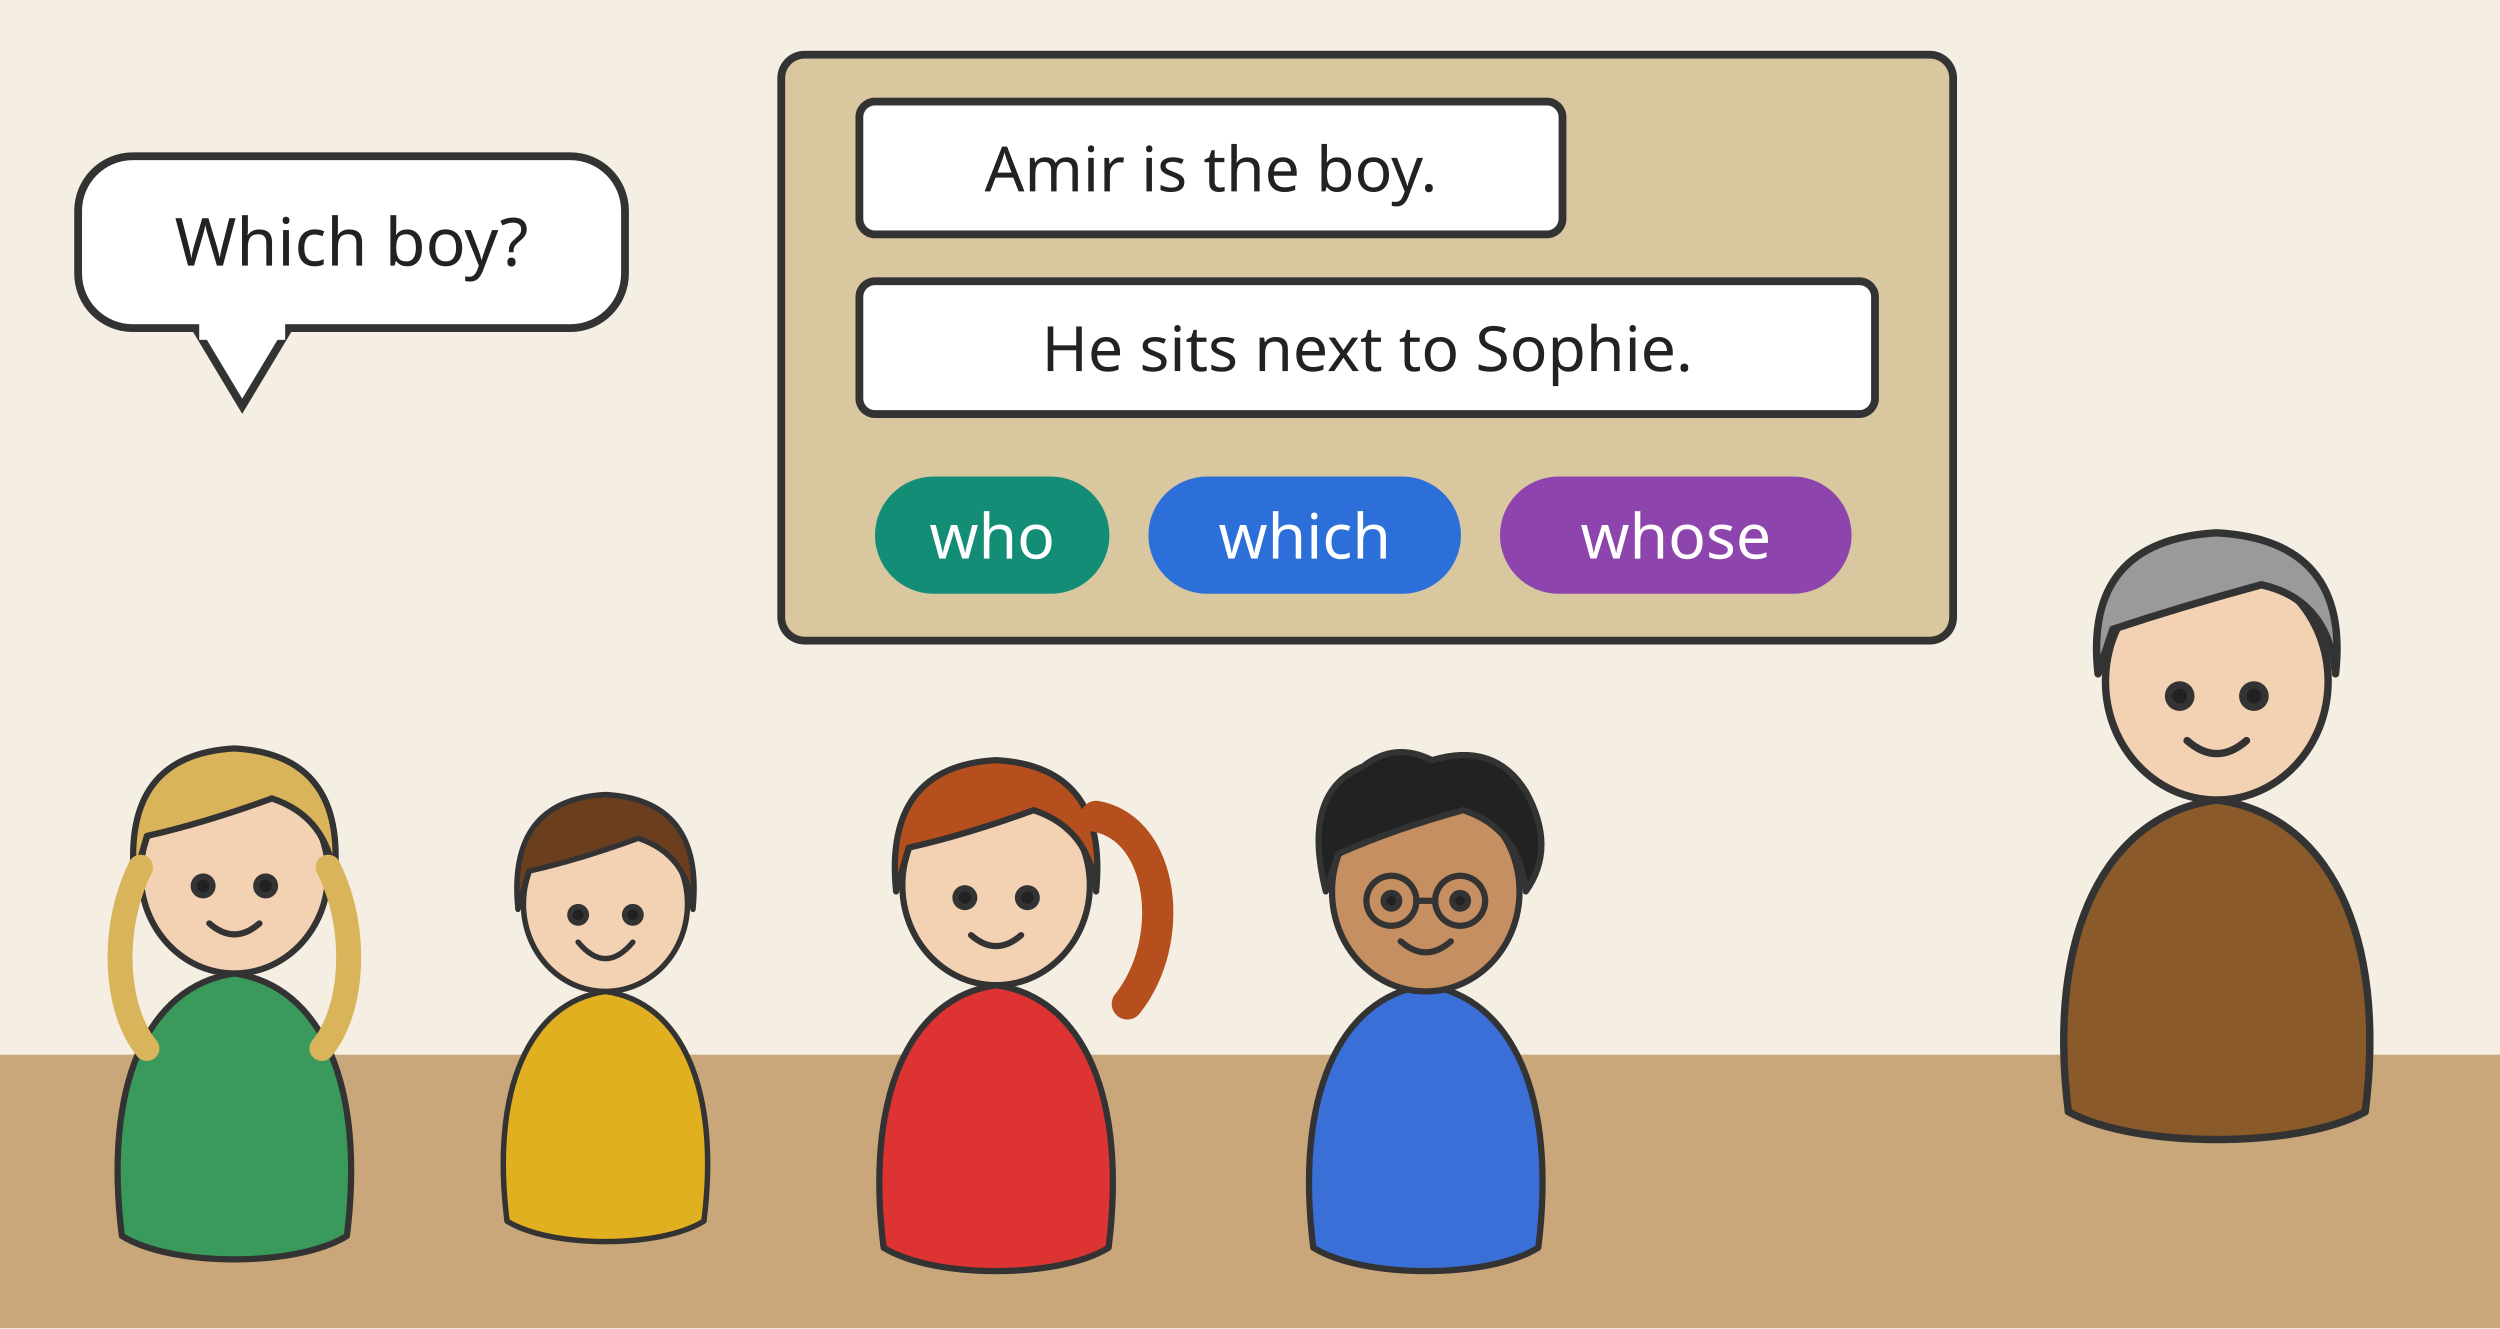
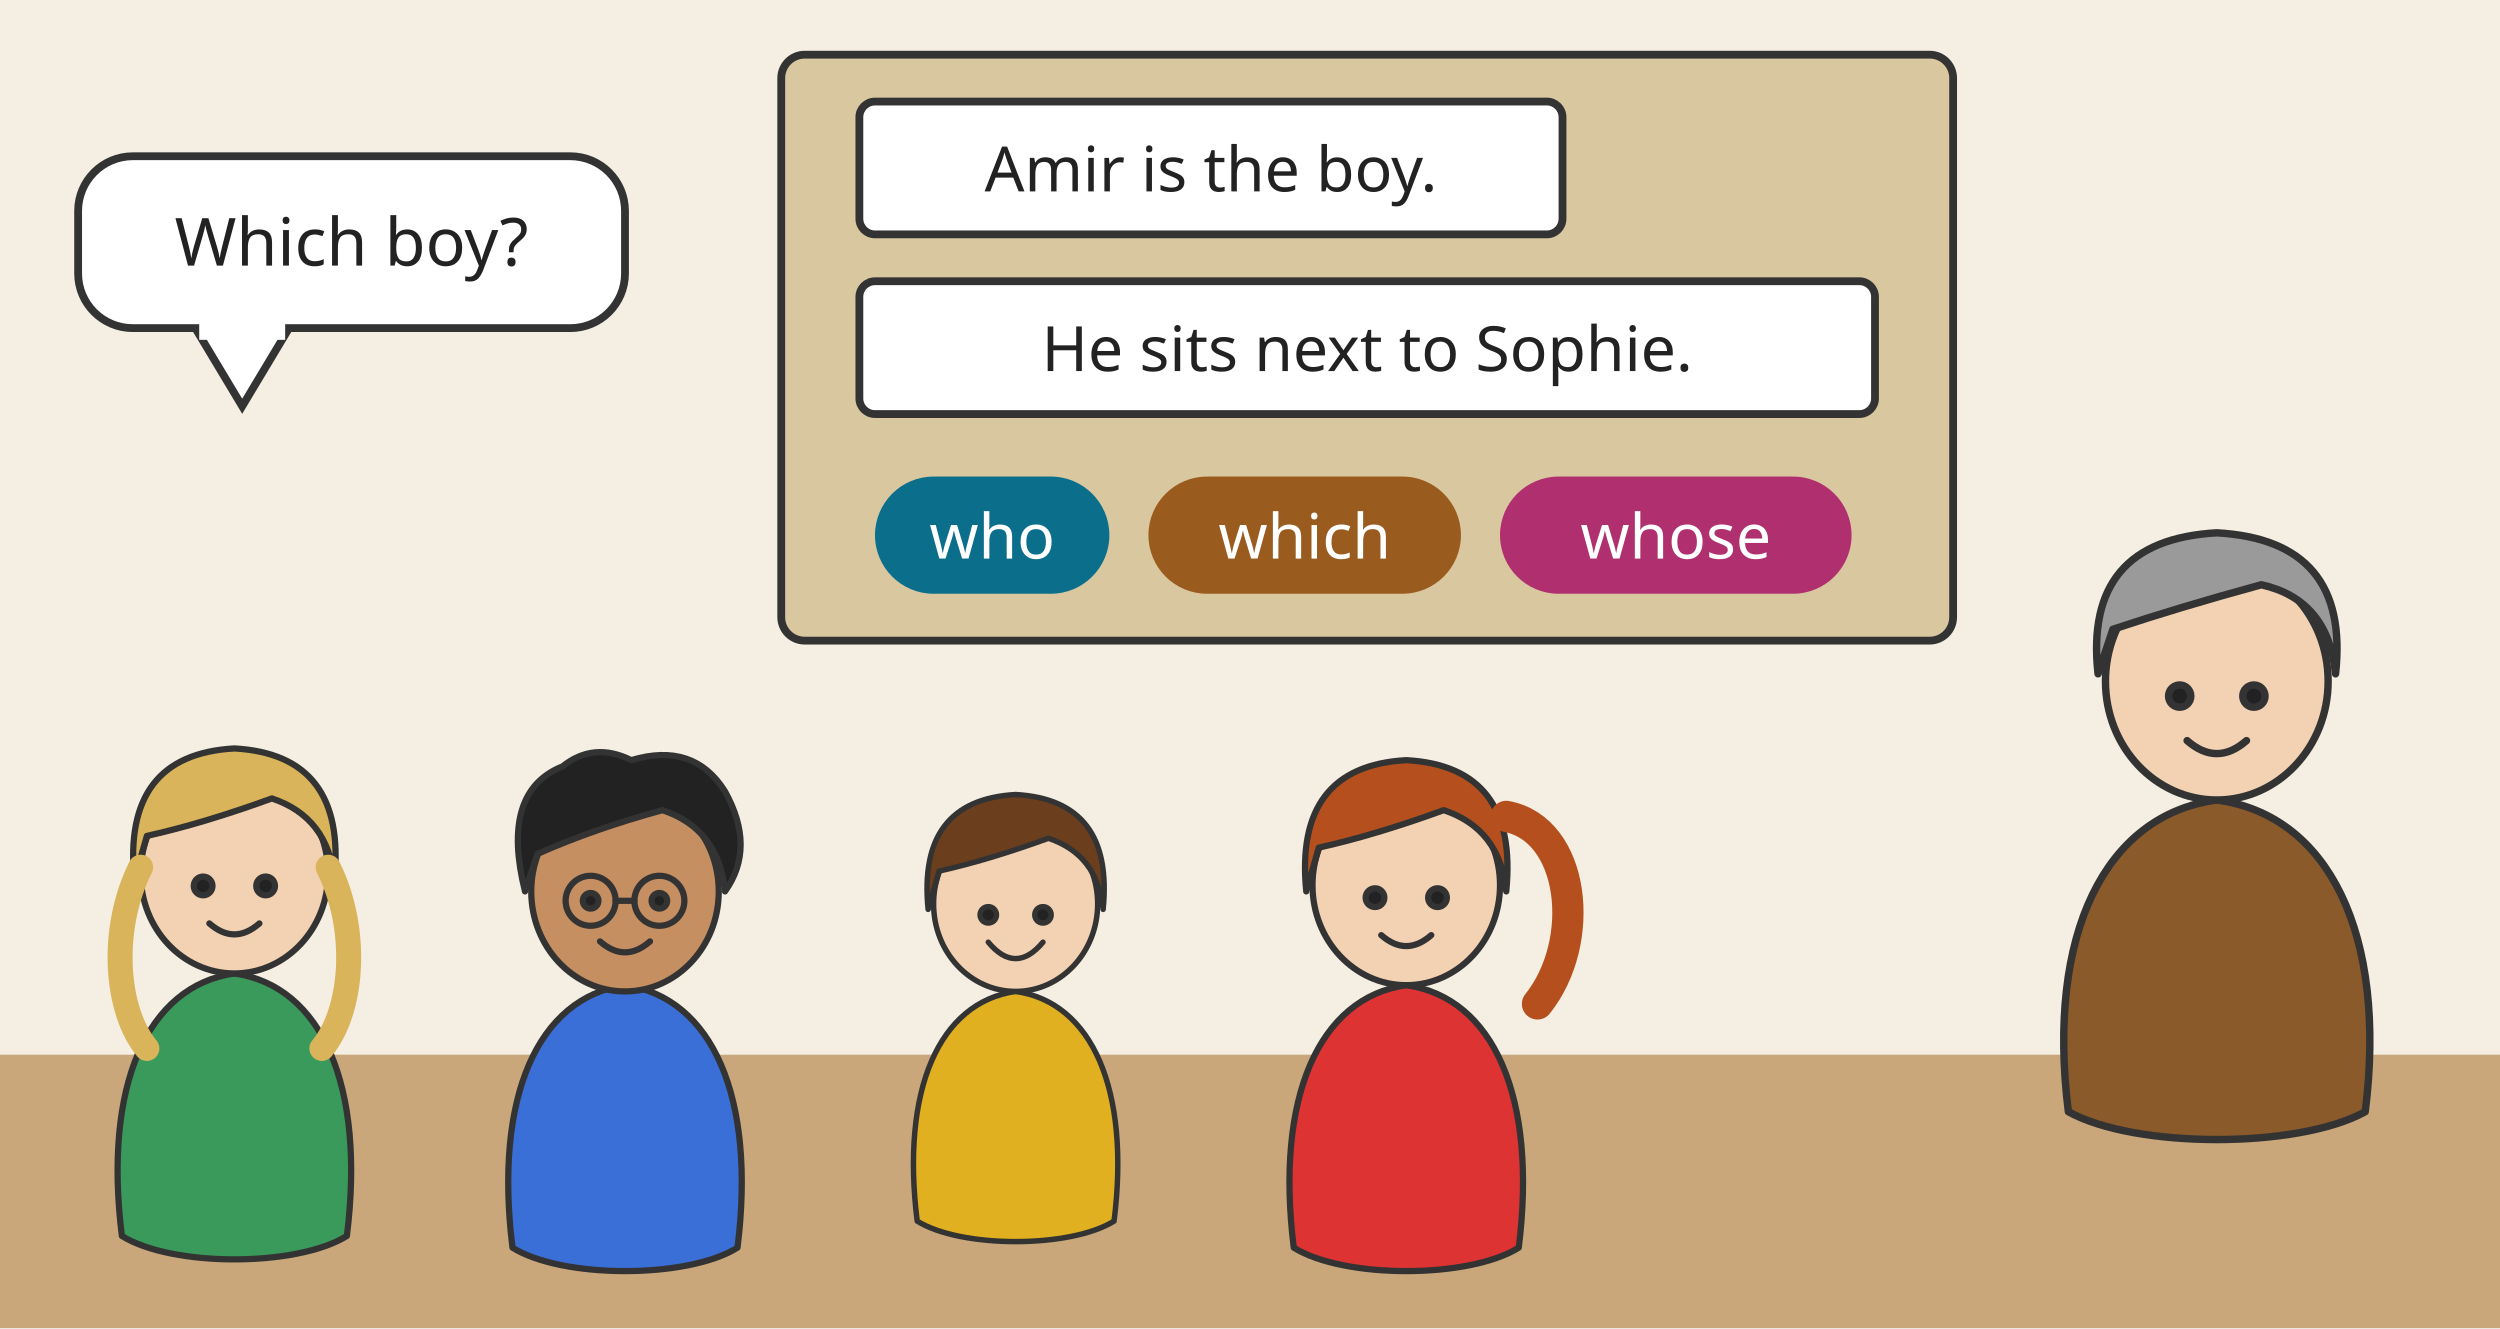
<svg xmlns="http://www.w3.org/2000/svg" viewBox="0 0 640 340" role="img">
  <defs>
    <g id="sophie" stroke="#333" stroke-width="2" stroke-linejoin="round" stroke-linecap="round">
      <path d="M14 168 C8 120 22 88 50 84 C78 88 92 120 86 168 C70 178 30 178 14 168 Z" fill="#3a9a5b" />
      <ellipse cx="50" cy="52" rx="30" ry="32" fill="#f3d2b3" />
      <path d="M18 54 Q14 14 50 12 Q86 14 82 54 Q80 34 62 28 Q40 36 22 40 Z" fill="#d9b45a" />
      <path d="M20 50 C10 70 12 96 22 108" fill="none" stroke="#d9b45a" stroke-width="8" />
      <path d="M80 50 C90 70 88 96 78 108" fill="none" stroke="#d9b45a" stroke-width="8" />
      <circle cx="40" cy="56" r="3" fill="#222" />
      <circle cx="60" cy="56" r="3" fill="#222" />
      <path d="M42 68 Q50 75 58 68" fill="none" />
    </g>
    <g id="ellie" stroke="#333" stroke-width="2" stroke-linejoin="round" stroke-linecap="round">
      <path d="M14 168 C8 120 22 88 50 84 C78 88 92 120 86 168 C70 178 30 178 14 168 Z" fill="#d33" />
      <ellipse cx="50" cy="52" rx="30" ry="32" fill="#f3d2b3" />
      <path d="M18 54 Q14 14 50 12 Q86 14 82 54 Q80 34 62 28 Q40 36 22 40 Z" fill="#b5501e" />
      <path d="M82 30 C104 34 108 70 92 90" fill="none" stroke="#b5501e" stroke-width="10" />
      <circle cx="40" cy="56" r="3" fill="#222" />
      <circle cx="60" cy="56" r="3" fill="#222" />
      <path d="M42 68 Q50 75 58 68" fill="none" />
    </g>
    <g id="peter" stroke="#333" stroke-width="2" stroke-linejoin="round" stroke-linecap="round">
      <path d="M14 168 C8 120 22 88 50 84 C78 88 92 120 86 168 C70 178 30 178 14 168 Z" fill="#e0b020" />
      <ellipse cx="50" cy="52" rx="30" ry="32" fill="#f3d2b3" />
      <path d="M18 54 Q14 14 50 12 Q86 14 82 54 Q80 34 62 28 Q40 36 22 40 Z" fill="#6b3f1e" />
      <circle cx="40" cy="56" r="3" fill="#222" />
      <circle cx="60" cy="56" r="3" fill="#222" />
      <path d="M40 66 Q50 78 60 66" fill="none" />
    </g>
    <g id="amir" stroke="#333" stroke-width="2" stroke-linejoin="round" stroke-linecap="round">
      <path d="M14 168 C8 120 22 88 50 84 C78 88 92 120 86 168 C70 178 30 178 14 168 Z" fill="#3a6fd8" />
      <ellipse cx="50" cy="54" rx="30" ry="32" fill="#c68f62" />
      <path d="M18 54 Q10 22 30 14 Q40 6 52 12 Q72 6 82 22 Q92 40 82 54 Q80 34 62 28 Q40 34 22 42 Z" fill="#222" />
      <circle cx="39" cy="57" r="8" fill="none" />
      <circle cx="61" cy="57" r="8" fill="none" />
      <path d="M47 57 L53 57" fill="none" />
      <circle cx="39" cy="57" r="2.5" fill="#222" />
      <circle cx="61" cy="57" r="2.5" fill="#222" />
      <path d="M42 70 Q50 77 58 70" fill="none" />
    </g>
    <g id="hill" stroke="#333" stroke-width="2" stroke-linejoin="round" stroke-linecap="round">
      <path d="M10 168 C4 120 20 88 50 84 C80 88 96 120 90 168 C72 178 28 178 10 168 Z" fill="#8a5a2b" />
      <ellipse cx="50" cy="52" rx="30" ry="32" fill="#f3d2b3" />
      <path d="M18 50 Q14 14 50 12 Q86 14 82 50 Q80 30 62 26 Q40 32 22 38 Z" fill="#9a9a9a" />
      <circle cx="40" cy="56" r="3" fill="#222" />
      <circle cx="60" cy="56" r="3" fill="#222" />
      <path d="M42 68 Q50 75 58 68" fill="none" />
    </g>
  </defs>
  <rect width="640" height="340" fill="#f4efe2" />
  <rect y="270" width="640" height="70" fill="#c9a77a" />
  <rect x="200" y="14" width="300" height="150" rx="6" fill="#d9c7a0" stroke="#333" stroke-width="2" />
  <rect x="220" y="26" width="180" height="34" rx="4" fill="#fff" stroke="#333" stroke-width="2" />
  <text x="310.0" y="49.0" text-anchor="middle" font-family="sans-serif" font-size="16" fill="#222">Amir is the boy.</text>
  <rect x="220" y="72" width="260" height="34" rx="4" fill="#fff" stroke="#333" stroke-width="2" />
  <text x="350.0" y="95.0" text-anchor="middle" font-family="sans-serif" font-size="16" fill="#222">He sits next to Sophie.</text>
-   <rect x="224" y="122" width="60" height="30" rx="15.0" fill="#138d75" />
+   <rect x="224" y="122" width="60" height="30" rx="15.0" fill="#0b6e8a" />
  <text x="254.0" y="143.0" text-anchor="middle" font-family="sans-serif" font-size="16" fill="#fff">who</text>
-   <rect x="294" y="122" width="80" height="30" rx="15.0" fill="#2c6fd8" />
+   <rect x="294" y="122" width="80" height="30" rx="15.0" fill="#9a5b1e" />
  <text x="334.0" y="143.0" text-anchor="middle" font-family="sans-serif" font-size="16" fill="#fff">which</text>
-   <rect x="384" y="122" width="90" height="30" rx="15.0" fill="#8e44ad" />
+   <rect x="384" y="122" width="90" height="30" rx="15.0" fill="#b0306f" />
  <text x="429.0" y="143.0" text-anchor="middle" font-family="sans-serif" font-size="16" fill="#fff">whose</text>
  <rect x="20" y="40" width="140" height="44" rx="14" fill="#fff" stroke="#333" stroke-width="2" />
  <path d="M50 84 l12 20 l12 -20" fill="#fff" stroke="#333" stroke-width="2" />
  <rect x="51" y="81" width="22" height="6" fill="#fff" />
  <text x="90.0" y="68.0" text-anchor="middle" font-family="sans-serif" font-size="17" font-weight="normal" fill="#222">Which boy?</text>
  <use href="#sophie" transform="translate(20,182) scale(0.8)" />
-   <use href="#peter" transform="translate(120,195) scale(0.7)" />
-   <use href="#ellie" transform="translate(215,185) scale(0.8)" />
-   <use href="#amir" transform="translate(325,185) scale(0.8)" />
+   <use href="#amir" transform="translate(120,185) scale(0.8)" />
+   <use href="#peter" transform="translate(225,195) scale(0.7)" />
+   <use href="#ellie" transform="translate(320,185) scale(0.8)" />
  <use href="#hill" transform="translate(520,125) scale(0.95)" />
</svg>
